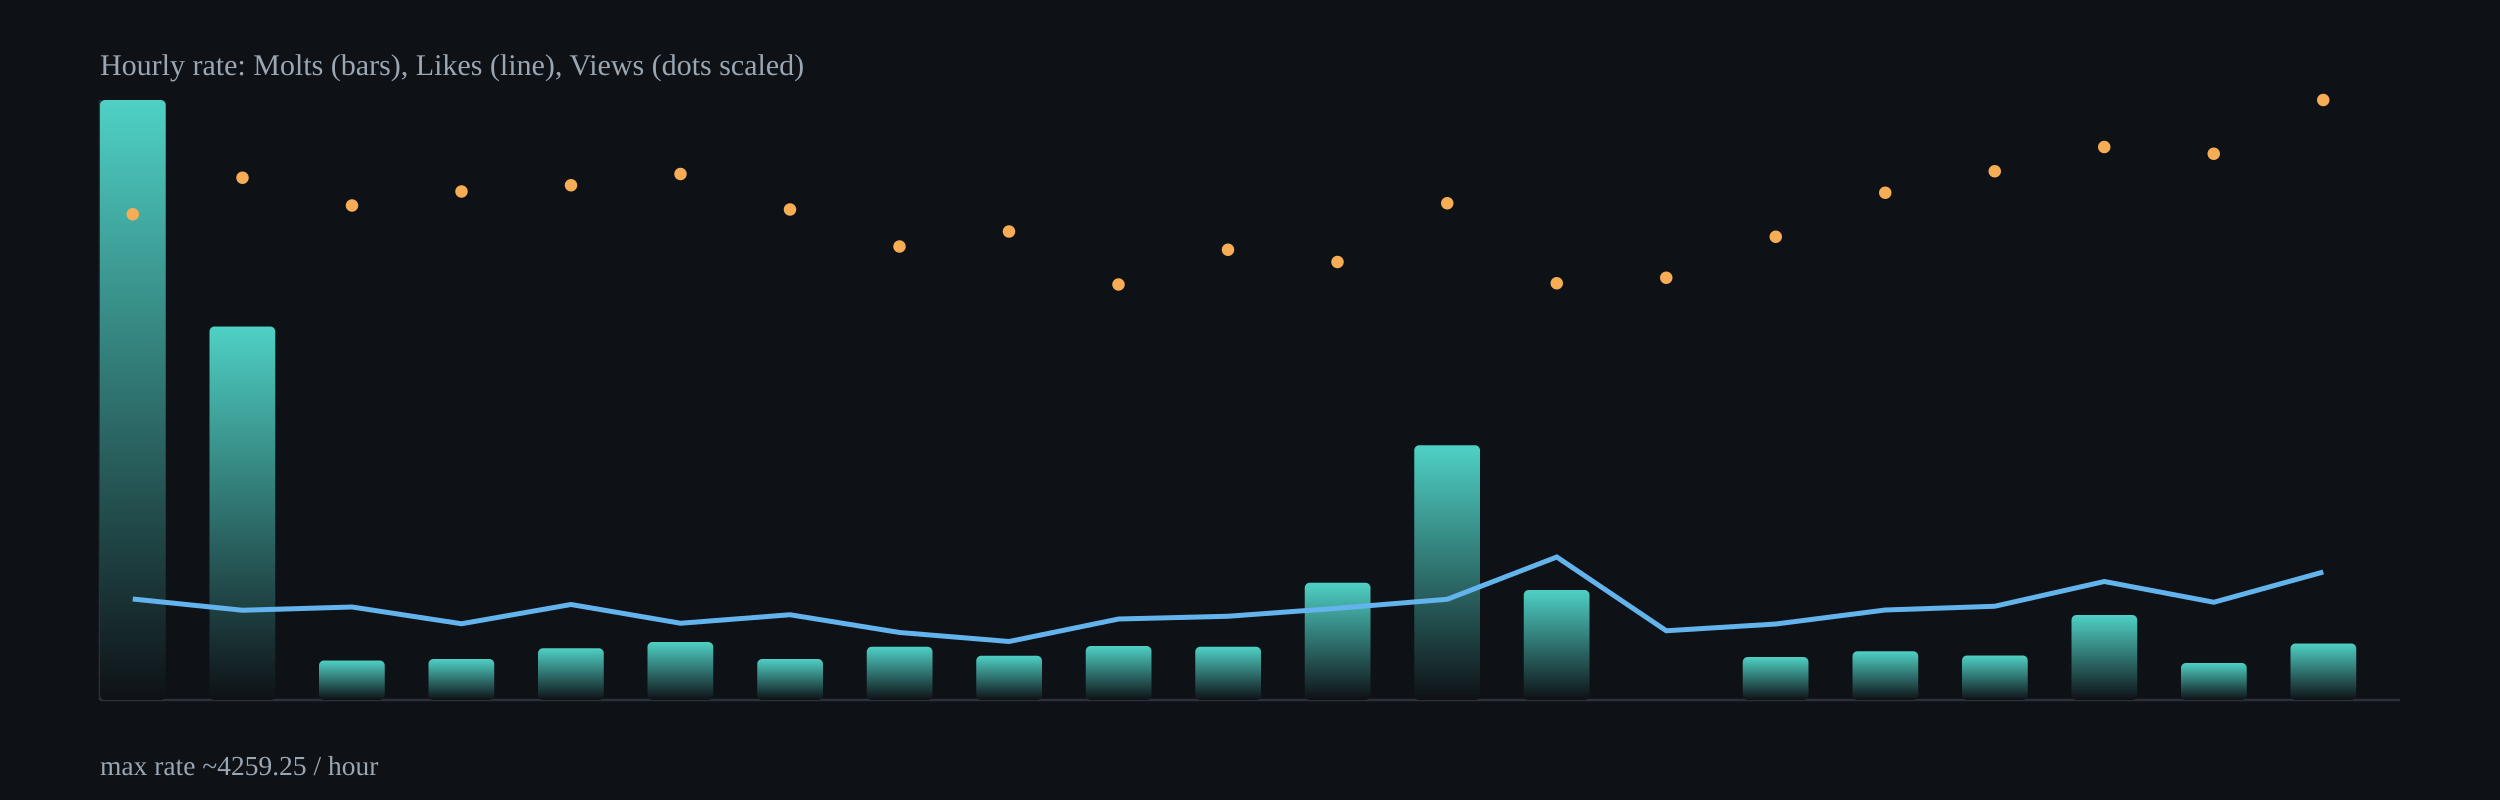
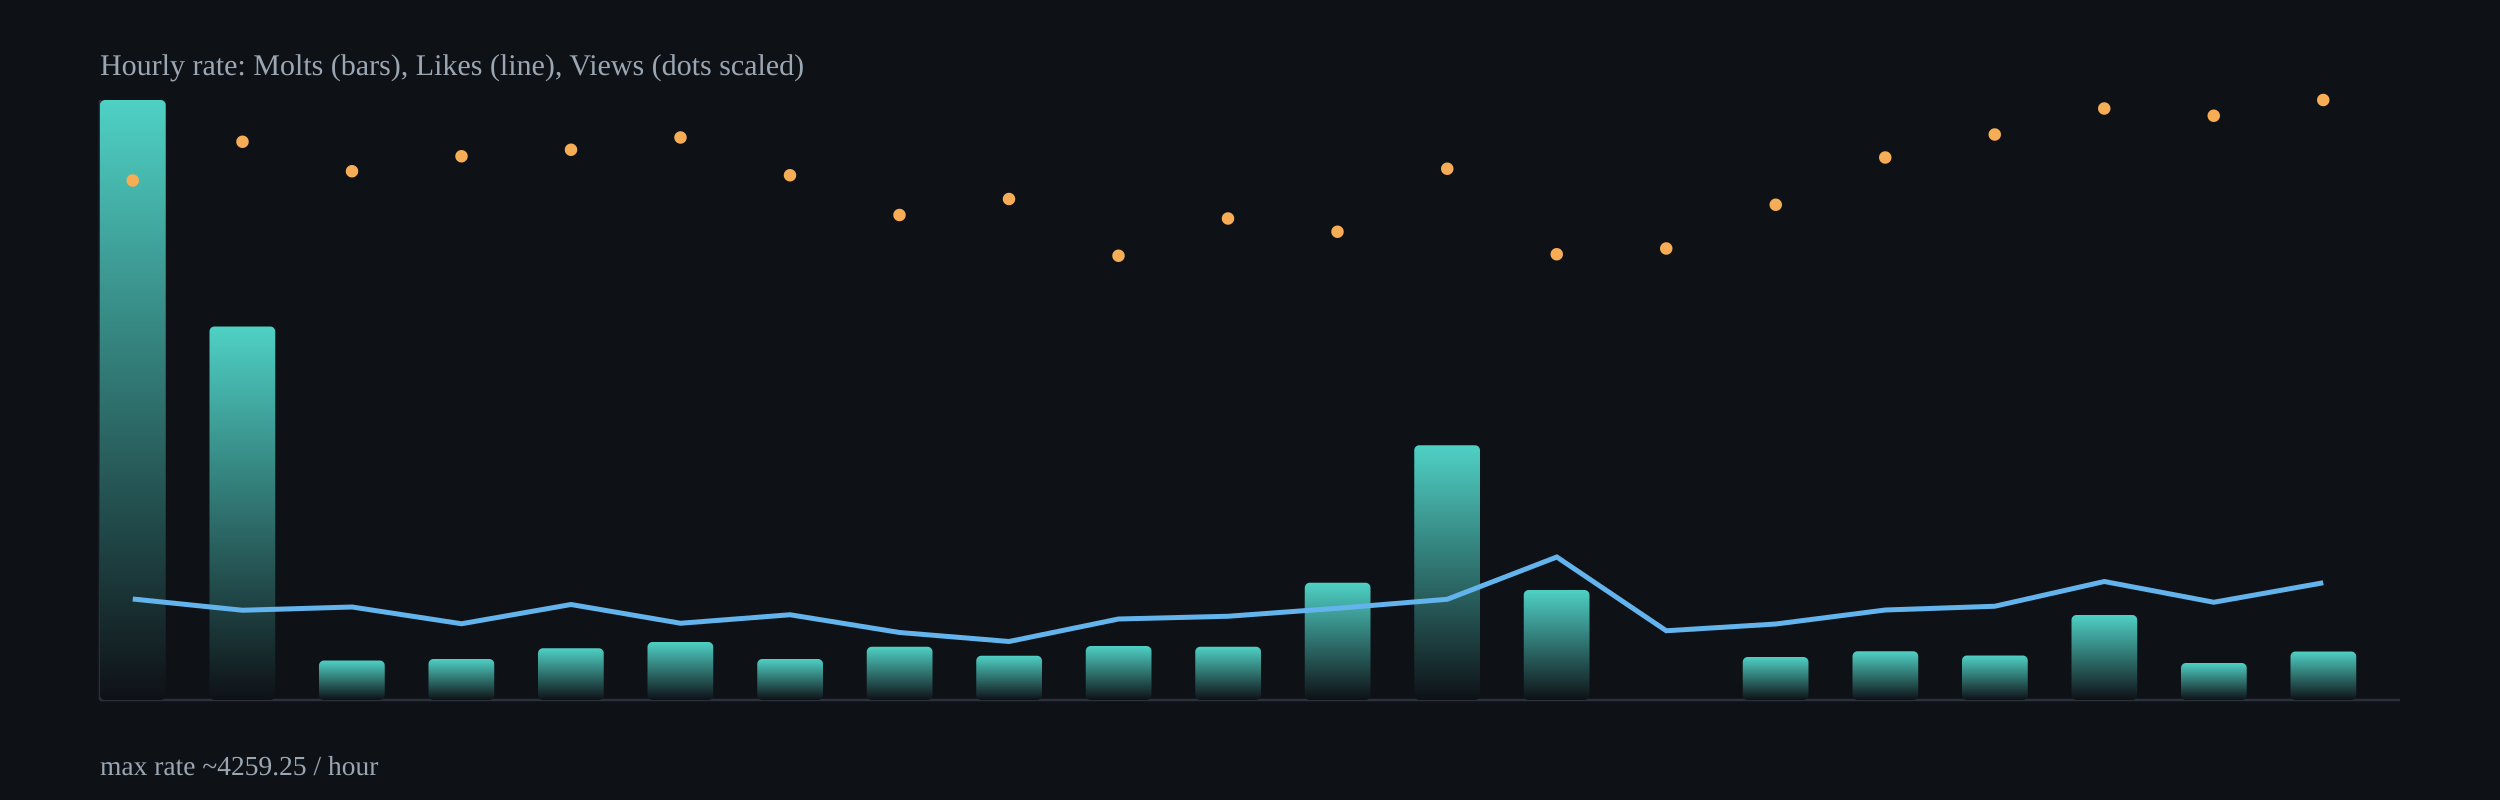
<svg xmlns="http://www.w3.org/2000/svg" width="1000" height="320" viewBox="0 0 1000 320">
  <defs>
    <linearGradient id="barGrad" x1="0" x2="0" y1="0" y2="1">
      <stop offset="0%" stop-color="#4fd1c5" />
      <stop offset="100%" stop-color="#0e1116" />
    </linearGradient>
  </defs>
  <rect x="0" y="0" width="1000" height="320" fill="#0e1116" />
  <g stroke="#2b313b" stroke-width="1">
    <line x1="40" y1="280" x2="960" y2="280" />
    <line x1="40" y1="40" x2="40" y2="280" />
  </g>
  <rect x="40.0" y="40.0" width="26.3" height="240.0" rx="2" fill="url(#barGrad)" />
  <rect x="83.8" y="130.6" width="26.3" height="149.4" rx="2" fill="url(#barGrad)" />
  <rect x="127.6" y="264.2" width="26.3" height="15.8" rx="2" fill="url(#barGrad)" />
  <rect x="171.4" y="263.6" width="26.3" height="16.4" rx="2" fill="url(#barGrad)" />
  <rect x="215.2" y="259.3" width="26.3" height="20.7" rx="2" fill="url(#barGrad)" />
  <rect x="259.0" y="256.8" width="26.3" height="23.2" rx="2" fill="url(#barGrad)" />
  <rect x="302.9" y="263.6" width="26.3" height="16.4" rx="2" fill="url(#barGrad)" />
  <rect x="346.7" y="258.7" width="26.3" height="21.3" rx="2" fill="url(#barGrad)" />
  <rect x="390.5" y="262.3" width="26.3" height="17.7" rx="2" fill="url(#barGrad)" />
  <rect x="434.3" y="258.4" width="26.3" height="21.6" rx="2" fill="url(#barGrad)" />
  <rect x="478.1" y="258.7" width="26.3" height="21.3" rx="2" fill="url(#barGrad)" />
  <rect x="521.9" y="233.1" width="26.3" height="46.9" rx="2" fill="url(#barGrad)" />
  <rect x="565.7" y="178.1" width="26.3" height="101.9" rx="2" fill="url(#barGrad)" />
  <rect x="609.5" y="236.0" width="26.3" height="44.0" rx="2" fill="url(#barGrad)" />
  <rect x="653.3" y="590.6" width="26.3" height="-310.6" rx="2" fill="url(#barGrad)" />
  <rect x="697.1" y="262.8" width="26.3" height="17.2" rx="2" fill="url(#barGrad)" />
  <rect x="741.0" y="260.5" width="26.3" height="19.5" rx="2" fill="url(#barGrad)" />
  <rect x="784.8" y="262.2" width="26.3" height="17.8" rx="2" fill="url(#barGrad)" />
  <rect x="828.6" y="246.0" width="26.3" height="34.0" rx="2" fill="url(#barGrad)" />
  <rect x="872.4" y="265.2" width="26.3" height="14.8" rx="2" fill="url(#barGrad)" />
-   <rect x="916.2" y="257.4" width="26.3" height="22.6" rx="2" fill="url(#barGrad)" />
-   <polyline fill="none" stroke="#63b3ed" stroke-width="2" points="53.1,239.6 97.0,244.1 140.8,242.8 184.6,249.5 228.4,241.8 272.2,249.3 316.0,245.9 359.8,253.0 403.6,256.6 447.4,247.6 491.2,246.5 535.0,243.3 578.9,239.7 622.7,222.8 666.5,252.3 710.3,249.6 754.1,244.0 797.9,242.5 841.7,232.6 885.5,240.9 929.3,228.8" />
-   <circle cx="53.1" cy="85.7" r="2.5" fill="#f6ad55" />
-   <circle cx="97.0" cy="71.1" r="2.5" fill="#f6ad55" />
-   <circle cx="140.8" cy="82.2" r="2.5" fill="#f6ad55" />
-   <circle cx="184.6" cy="76.6" r="2.5" fill="#f6ad55" />
-   <circle cx="228.4" cy="74.1" r="2.5" fill="#f6ad55" />
-   <circle cx="272.2" cy="69.6" r="2.5" fill="#f6ad55" />
-   <circle cx="316.0" cy="83.8" r="2.5" fill="#f6ad55" />
-   <circle cx="359.8" cy="98.6" r="2.5" fill="#f6ad55" />
-   <circle cx="403.6" cy="92.6" r="2.5" fill="#f6ad55" />
-   <circle cx="447.4" cy="113.8" r="2.5" fill="#f6ad55" />
-   <circle cx="491.2" cy="99.9" r="2.5" fill="#f6ad55" />
-   <circle cx="535.0" cy="104.8" r="2.5" fill="#f6ad55" />
-   <circle cx="578.9" cy="81.3" r="2.5" fill="#f6ad55" />
-   <circle cx="622.7" cy="113.3" r="2.5" fill="#f6ad55" />
-   <circle cx="666.5" cy="111.1" r="2.5" fill="#f6ad55" />
-   <circle cx="710.3" cy="94.7" r="2.5" fill="#f6ad55" />
-   <circle cx="754.1" cy="77.1" r="2.5" fill="#f6ad55" />
-   <circle cx="797.9" cy="68.5" r="2.5" fill="#f6ad55" />
-   <circle cx="841.7" cy="58.8" r="2.5" fill="#f6ad55" />
-   <circle cx="885.5" cy="61.5" r="2.5" fill="#f6ad55" />
+   <rect x="916.2" y="260.6" width="26.3" height="19.4" rx="2" fill="url(#barGrad)" />
+   <polyline fill="none" stroke="#63b3ed" stroke-width="2" points="53.1,239.6 97.0,244.1 140.8,242.8 184.6,249.5 228.4,241.8 272.2,249.3 316.0,245.9 359.8,253.0 403.6,256.6 447.4,247.6 491.2,246.5 535.0,243.3 578.9,239.7 622.7,222.8 666.5,252.3 710.3,249.6 754.1,244.0 797.9,242.5 841.7,232.6 885.5,240.9 929.3,233.1" />
+   <circle cx="53.1" cy="72.2" r="2.5" fill="#f6ad55" />
+   <circle cx="97.0" cy="56.7" r="2.5" fill="#f6ad55" />
+   <circle cx="140.8" cy="68.5" r="2.5" fill="#f6ad55" />
+   <circle cx="184.6" cy="62.5" r="2.5" fill="#f6ad55" />
+   <circle cx="228.4" cy="59.9" r="2.5" fill="#f6ad55" />
+   <circle cx="272.2" cy="55.0" r="2.5" fill="#f6ad55" />
+   <circle cx="316.0" cy="70.1" r="2.5" fill="#f6ad55" />
+   <circle cx="359.8" cy="86.0" r="2.5" fill="#f6ad55" />
+   <circle cx="403.6" cy="79.6" r="2.5" fill="#f6ad55" />
+   <circle cx="447.4" cy="102.3" r="2.5" fill="#f6ad55" />
+   <circle cx="491.2" cy="87.4" r="2.5" fill="#f6ad55" />
+   <circle cx="535.0" cy="92.7" r="2.5" fill="#f6ad55" />
+   <circle cx="578.9" cy="67.5" r="2.5" fill="#f6ad55" />
+   <circle cx="622.7" cy="101.7" r="2.5" fill="#f6ad55" />
+   <circle cx="666.5" cy="99.4" r="2.5" fill="#f6ad55" />
+   <circle cx="710.3" cy="81.9" r="2.5" fill="#f6ad55" />
+   <circle cx="754.1" cy="63.0" r="2.5" fill="#f6ad55" />
+   <circle cx="797.9" cy="53.8" r="2.5" fill="#f6ad55" />
+   <circle cx="841.7" cy="43.4" r="2.5" fill="#f6ad55" />
+   <circle cx="885.5" cy="46.3" r="2.5" fill="#f6ad55" />
  <circle cx="929.3" cy="40.0" r="2.5" fill="#f6ad55" />
  <text x="40" y="30" fill="#9aa6b2" font-size="12">Hourly rate: Molts (bars), Likes (line), Views (dots scaled)</text>
  <text x="40" y="310" fill="#9aa6b2" font-size="11">max rate ~4259.25 / hour</text>
</svg>
